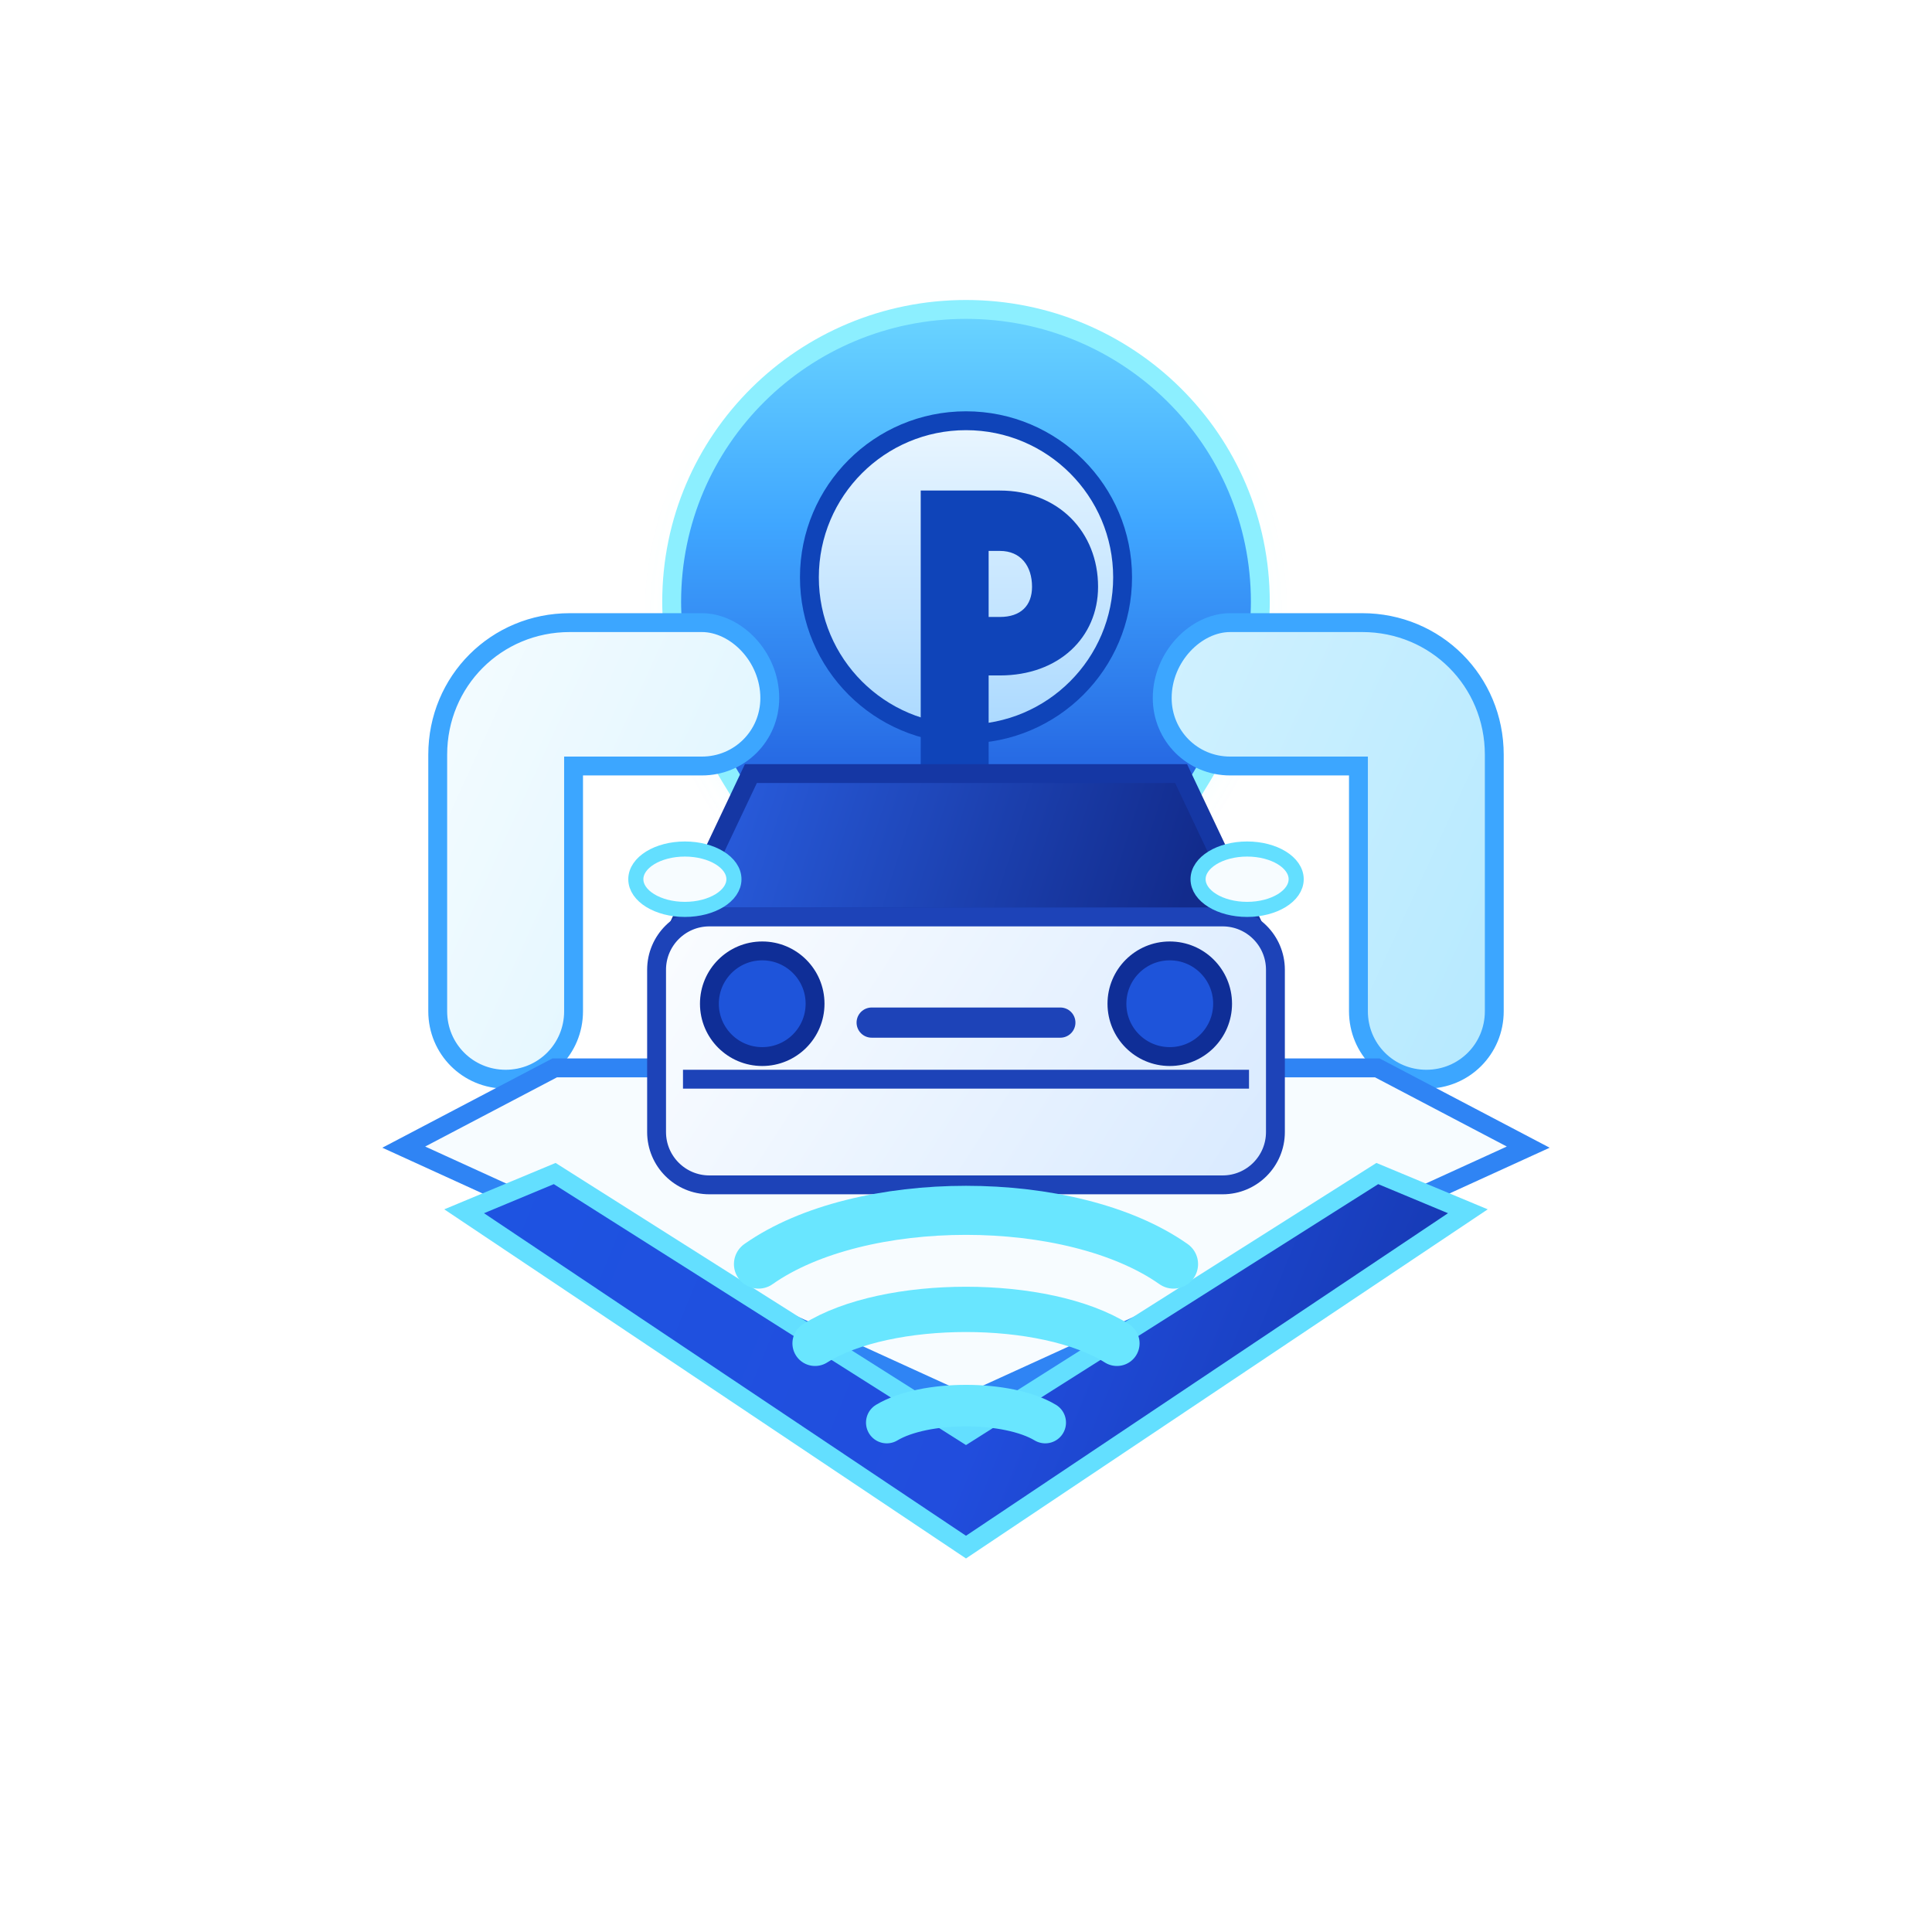
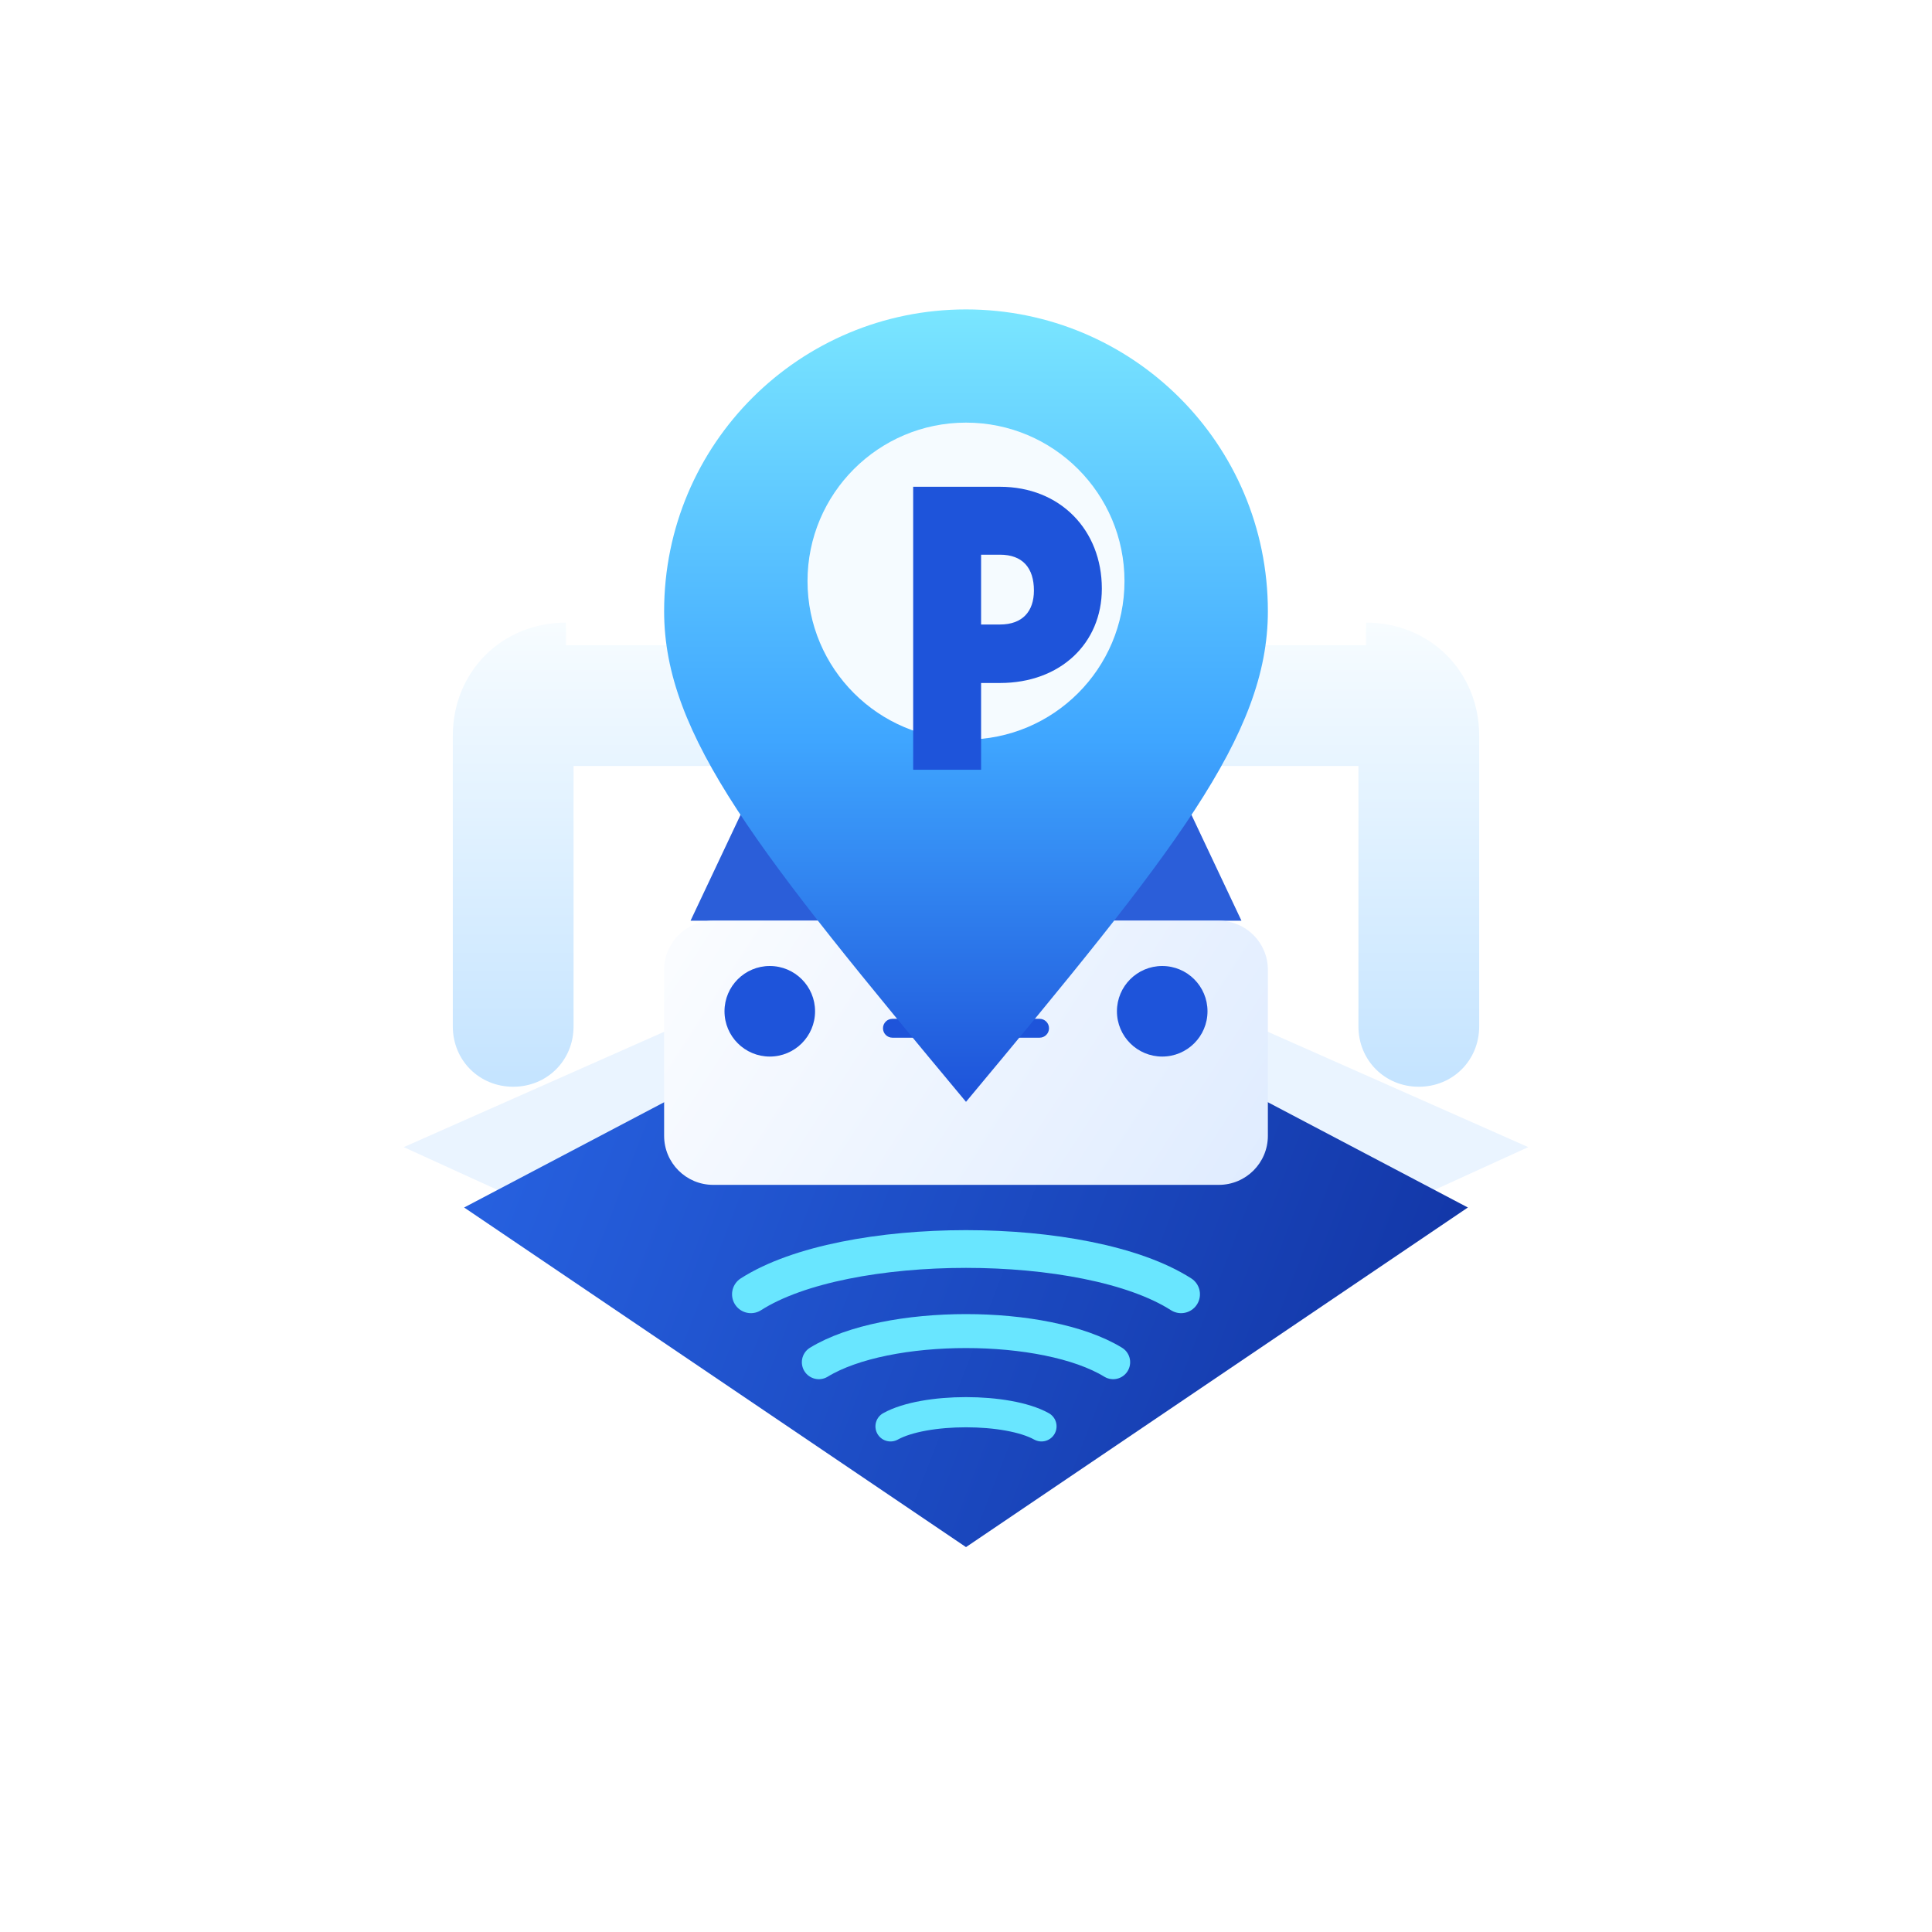
<svg xmlns="http://www.w3.org/2000/svg" width="1024" height="1024" viewBox="0 0 1024 1024" fill="none">
  <defs>
-     <linearGradient id="pinOuter" x1="512" y1="120" x2="512" y2="450" gradientUnits="userSpaceOnUse">
+     <linearGradient id="pin" x1="512" y1="160" x2="512" y2="580" gradientUnits="userSpaceOnUse">
      <stop stop-color="#7BE7FF" />
-       <stop offset="0.48" stop-color="#3FA6FF" />
+       <stop offset="0.55" stop-color="#3FA6FF" />
      <stop offset="1" stop-color="#1E54DA" />
    </linearGradient>
-     <linearGradient id="pinInner" x1="512" y1="188" x2="512" y2="395" gradientUnits="userSpaceOnUse">
+     <linearGradient id="base" x1="214" y1="610" x2="810" y2="840" gradientUnits="userSpaceOnUse">
+       <stop stop-color="#2864E4" />
+       <stop offset="1" stop-color="#0F2F9D" />
+     </linearGradient>
+     <linearGradient id="car" x1="340" y1="420" x2="680" y2="640" gradientUnits="userSpaceOnUse">
+       <stop stop-color="#FFFFFF" />
+       <stop offset="1" stop-color="#DEEBFF" />
+     </linearGradient>
+     <linearGradient id="rail" x1="230" y1="330" x2="230" y2="570" gradientUnits="userSpaceOnUse">
      <stop stop-color="#F7FCFF" />
-       <stop offset="1" stop-color="#A8D8FF" />
+       <stop offset="1" stop-color="#C5E4FF" />
    </linearGradient>
-     <linearGradient id="carBody" x1="342" y1="420" x2="682" y2="640" gradientUnits="userSpaceOnUse">
-       <stop stop-color="#FFFFFF" />
-       <stop offset="1" stop-color="#D7E9FF" />
-     </linearGradient>
-     <linearGradient id="carGlass" x1="395" y1="395" x2="630" y2="470" gradientUnits="userSpaceOnUse">
-       <stop stop-color="#285BDB" />
-       <stop offset="1" stop-color="#122B8C" />
-     </linearGradient>
-     <linearGradient id="basePlate" x1="214" y1="616" x2="810" y2="860" gradientUnits="userSpaceOnUse">
-       <stop stop-color="#1D54E2" />
-       <stop offset="0.52" stop-color="#214DDD" />
-       <stop offset="1" stop-color="#102F9D" />
-     </linearGradient>
-     <linearGradient id="railGlow" x1="222" y1="274" x2="807" y2="542" gradientUnits="userSpaceOnUse">
-       <stop stop-color="#F9FDFF" />
-       <stop offset="1" stop-color="#B5E9FF" />
-     </linearGradient>
-     <filter id="softGlow" x="-20%" y="-20%" width="140%" height="140%">
-       <feGaussianBlur stdDeviation="10" result="blur" />
-       <feColorMatrix in="blur" type="matrix" values="1 0 0 0 0.23 0 1 0 0 0.68 0 0 1 0 1 0 0 0 0.30 0" />
-     </filter>
  </defs>
-   <g filter="url(#softGlow)">
-     <path d="M512 176C430 176 364 243 364 324C364 383 403 436 512 567C621 436 660 383 660 324C660 243 594 176 512 176Z" fill="url(#pinOuter)" />
-   </g>
-   <path d="M512 164C426 164 356 233 356 319C356 381 399 437 512 580C625 437 668 381 668 319C668 233 598 164 512 164Z" fill="url(#pinOuter)" stroke="#8CEFFF" stroke-width="10" />
-   <circle cx="512" cy="306" r="83" fill="url(#pinInner)" stroke="#0F44B9" stroke-width="10" />
-   <path d="M488 260H530C561 260 582 282 582 311C582 338 561 358 530 358H524V406H488V260ZM524 327H530C541 327 547 321 547 311C547 300 541 292 530 292H524V327Z" fill="#0F44B9" />
-   <path d="M302 330C263 330 232 361 232 400V536C232 556 248 572 268 572C288 572 304 556 304 536V406H372C392 406 408 390 408 370C408 348 390 330 372 330H302Z" fill="url(#railGlow)" stroke="#3CA6FF" stroke-width="10" />
-   <path d="M722 330C761 330 792 361 792 400V536C792 556 776 572 756 572C736 572 720 556 720 536V406H652C632 406 616 390 616 370C616 348 634 330 652 330H722Z" fill="url(#railGlow)" stroke="#3CA6FF" stroke-width="10" />
-   <path d="M214 608L512 744L810 608L730 566H294L214 608Z" fill="#F7FCFF" stroke="#2F84F4" stroke-width="10" />
-   <path d="M246 642L512 820L778 642L730 622L512 760L294 622L246 642Z" fill="url(#basePlate)" stroke="#63DFFF" stroke-width="10" />
-   <path d="M398 410H626L662 486H362L398 410Z" fill="url(#carGlass)" stroke="#1537A4" stroke-width="10" />
-   <rect x="348" y="486" width="328" height="142" rx="28" fill="url(#carBody)" stroke="#1D43B8" stroke-width="10" />
-   <path d="M362 572H662" stroke="#1D43B8" stroke-width="10" />
-   <path d="M462 542H562" stroke="#1D43B8" stroke-width="16" stroke-linecap="round" />
-   <circle cx="404" cy="532" r="28" fill="#1E54DA" stroke="#0F2E97" stroke-width="10" />
-   <circle cx="620" cy="532" r="28" fill="#1E54DA" stroke="#0F2E97" stroke-width="10" />
-   <ellipse cx="363" cy="466" rx="26" ry="16" fill="#F7FCFF" stroke="#63DFFF" stroke-width="8" />
-   <ellipse cx="661" cy="466" rx="26" ry="16" fill="#F7FCFF" stroke="#63DFFF" stroke-width="8" />
-   <path d="M402 670C456 632 568 632 622 670" stroke="#69E6FF" stroke-width="26" stroke-linecap="round" />
-   <path d="M432 712C470 688 554 688 592 712" stroke="#69E6FF" stroke-width="24" stroke-linecap="round" />
-   <path d="M470 754C490 742 534 742 554 754" stroke="#69E6FF" stroke-width="22" stroke-linecap="round" />
+   <path d="M214 608L512 744L810 608L512 476Z" fill="#EAF4FF" />
+   <path d="M246 640L512 820L778 640L512 500Z" fill="url(#base)" />
+   <path d="M398 686C448 654 576 654 626 686" stroke="#69E6FF" stroke-width="20" stroke-linecap="round" fill="none" />
+   <path d="M434 722C470 700 554 700 590 722" stroke="#69E6FF" stroke-width="18" stroke-linecap="round" fill="none" />
+   <path d="M472 756C490 746 534 746 552 756" stroke="#69E6FF" stroke-width="16" stroke-linecap="round" fill="none" />
+   <path d="M300 330C266 330 240 356 240 390V544C240 562 254 576 272 576C290 576 304 562 304 544V406H374C392 406 406 392 406 374C406 356 392 342 374 342H300Z" fill="url(#rail)" />
+   <path d="M724 330C758 330 784 356 784 390V544C784 562 770 576 752 576C734 576 720 562 720 544V406H650C632 406 618 392 618 374C618 356 632 342 650 342H724Z" fill="url(#rail)" />
+   <path d="M400 416H624L658 488H366L400 416Z" fill="#2B5ED9" />
+   <rect x="352" y="488" width="320" height="140" rx="26" fill="url(#car)" />
+   <circle cx="408" cy="536" r="24" fill="#1E54DA" />
+   <circle cx="616" cy="536" r="24" fill="#1E54DA" />
+   <rect x="468" y="540" width="88" height="10" rx="5" fill="#1E54DA" />
+   <path d="M512 164C424 164 352 235 352 324C352 390 402 452 512 584C622 452 672 390 672 324C672 235 600 164 512 164Z" fill="url(#pin)" />
+   <circle cx="512" cy="308" r="84" fill="#F5FBFF" />
+   <path d="M484 258H530C562 258 584 281 584 312C584 341 562 362 530 362H520V408H484V258ZM520 331H530C542 331 548 324 548 313C548 301 542 294 530 294H520V331Z" fill="#1E54DA" />
</svg>
